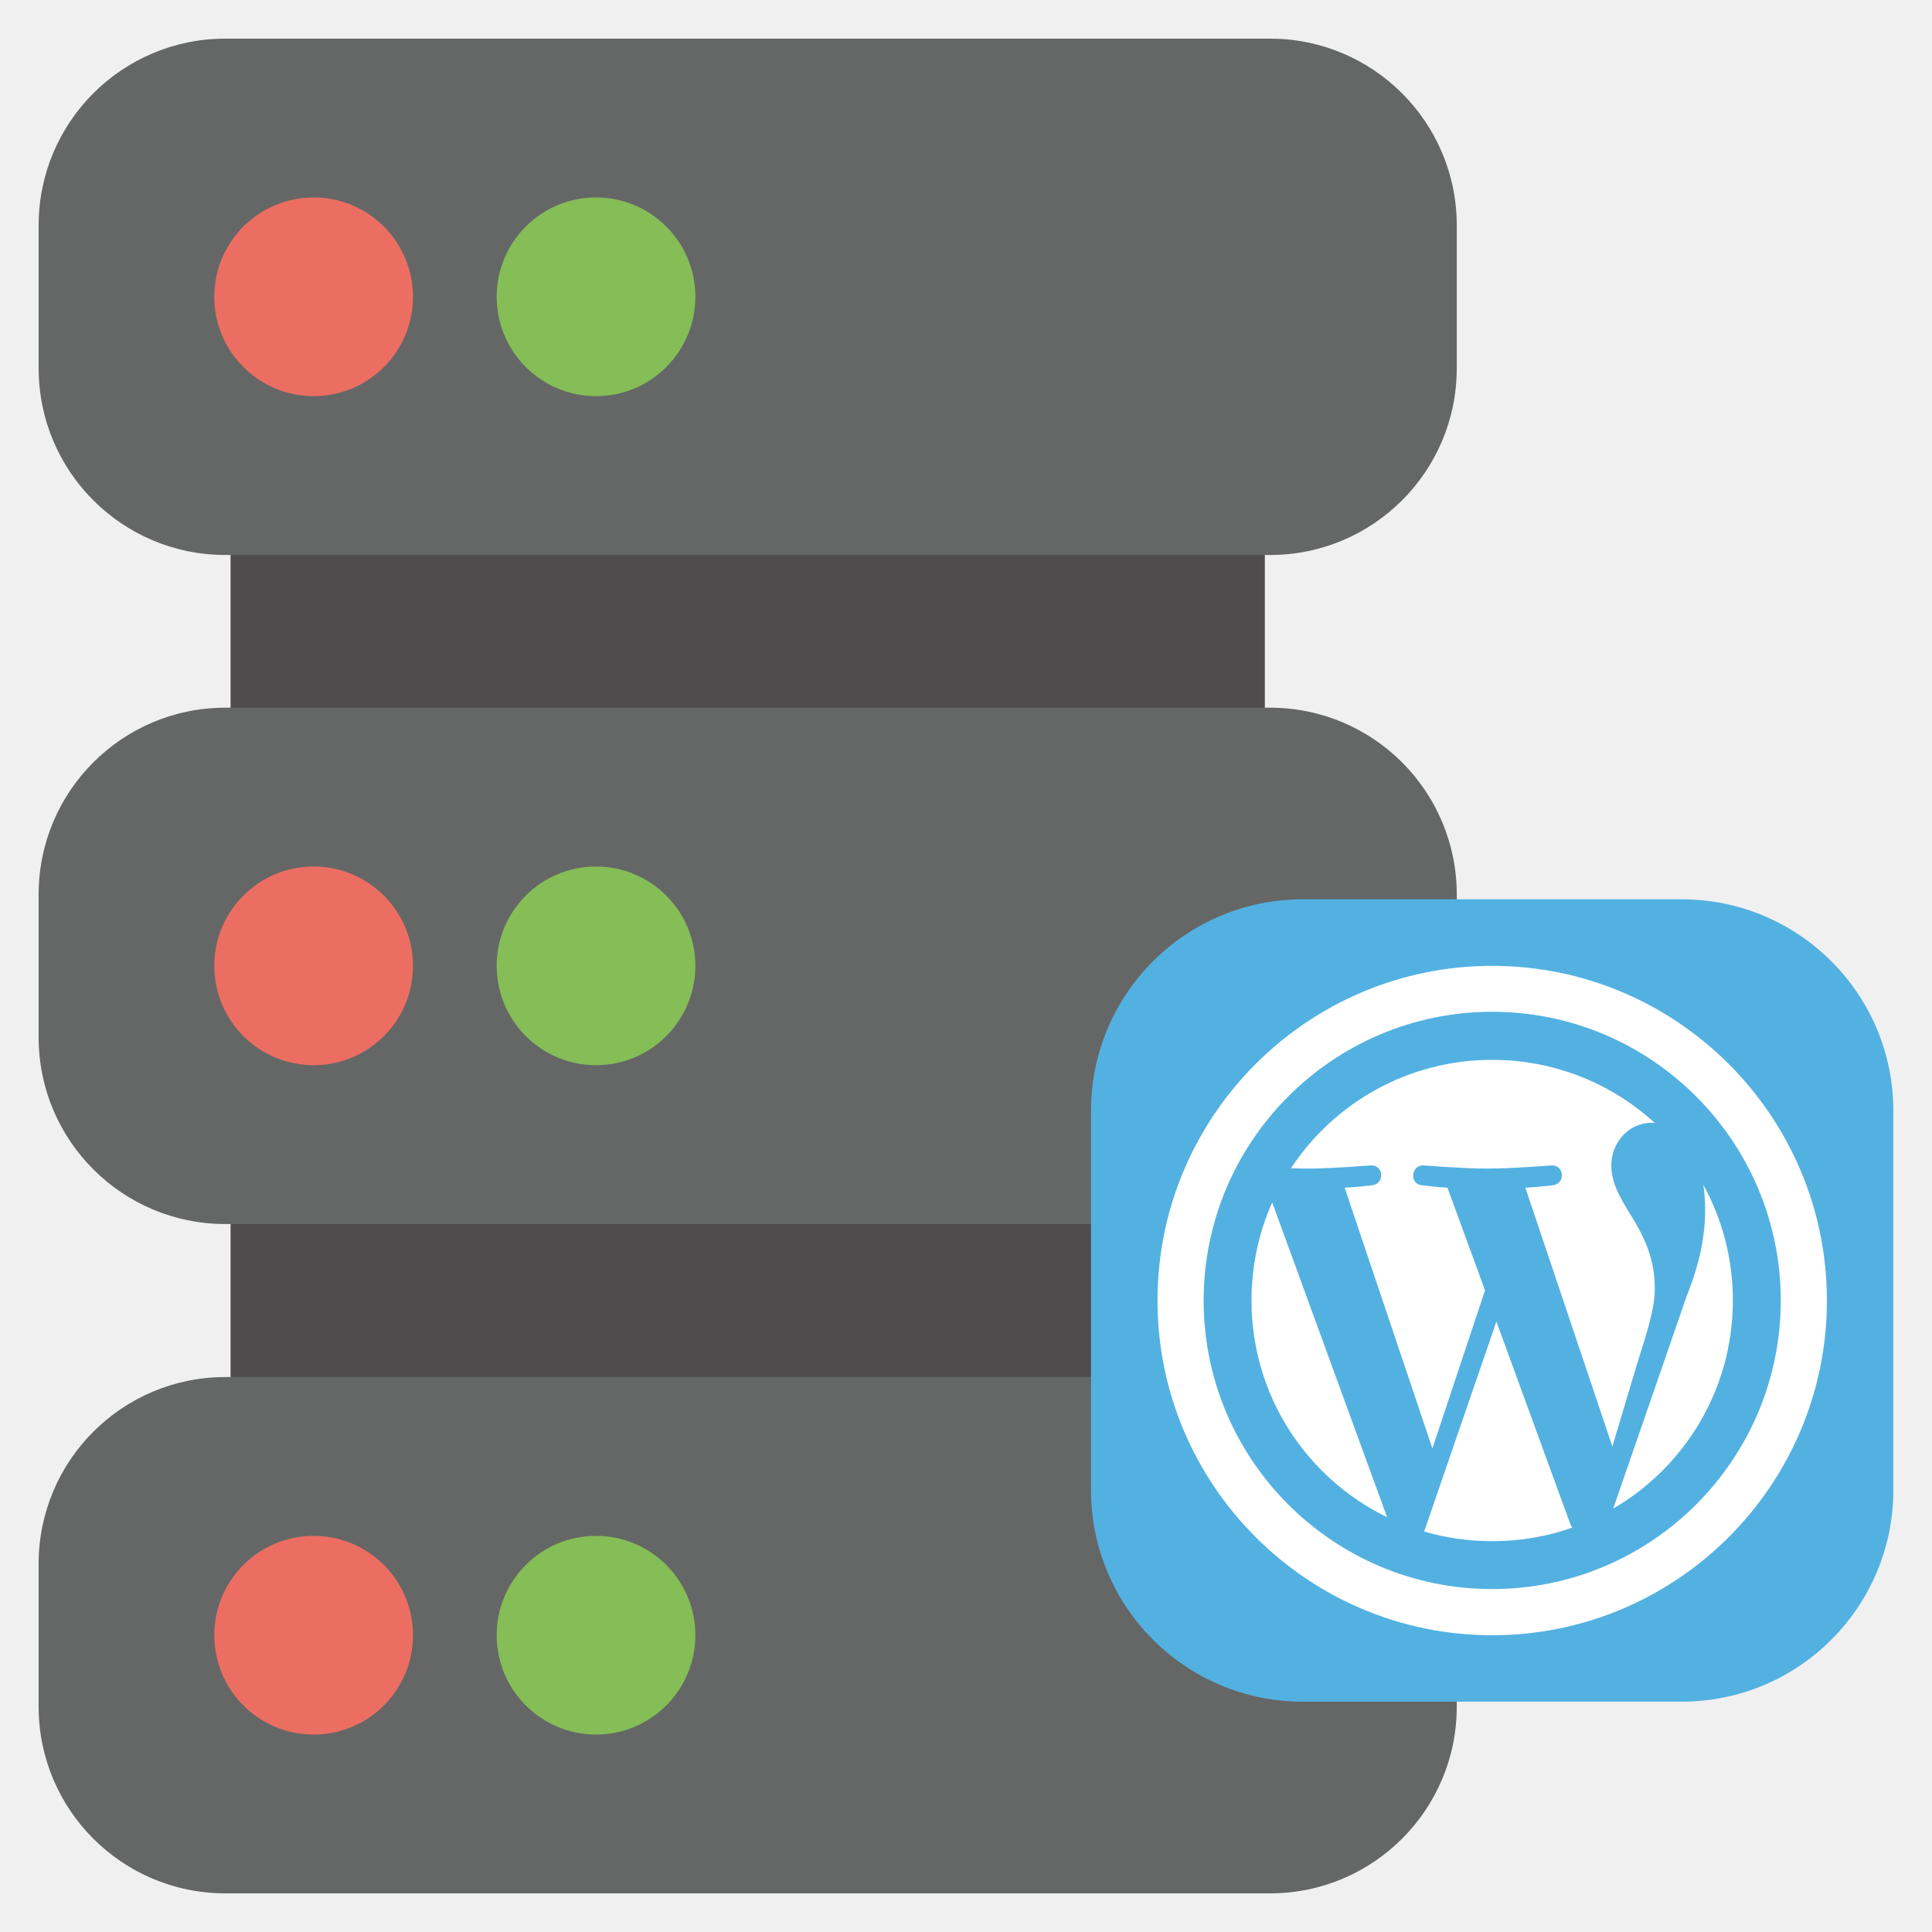
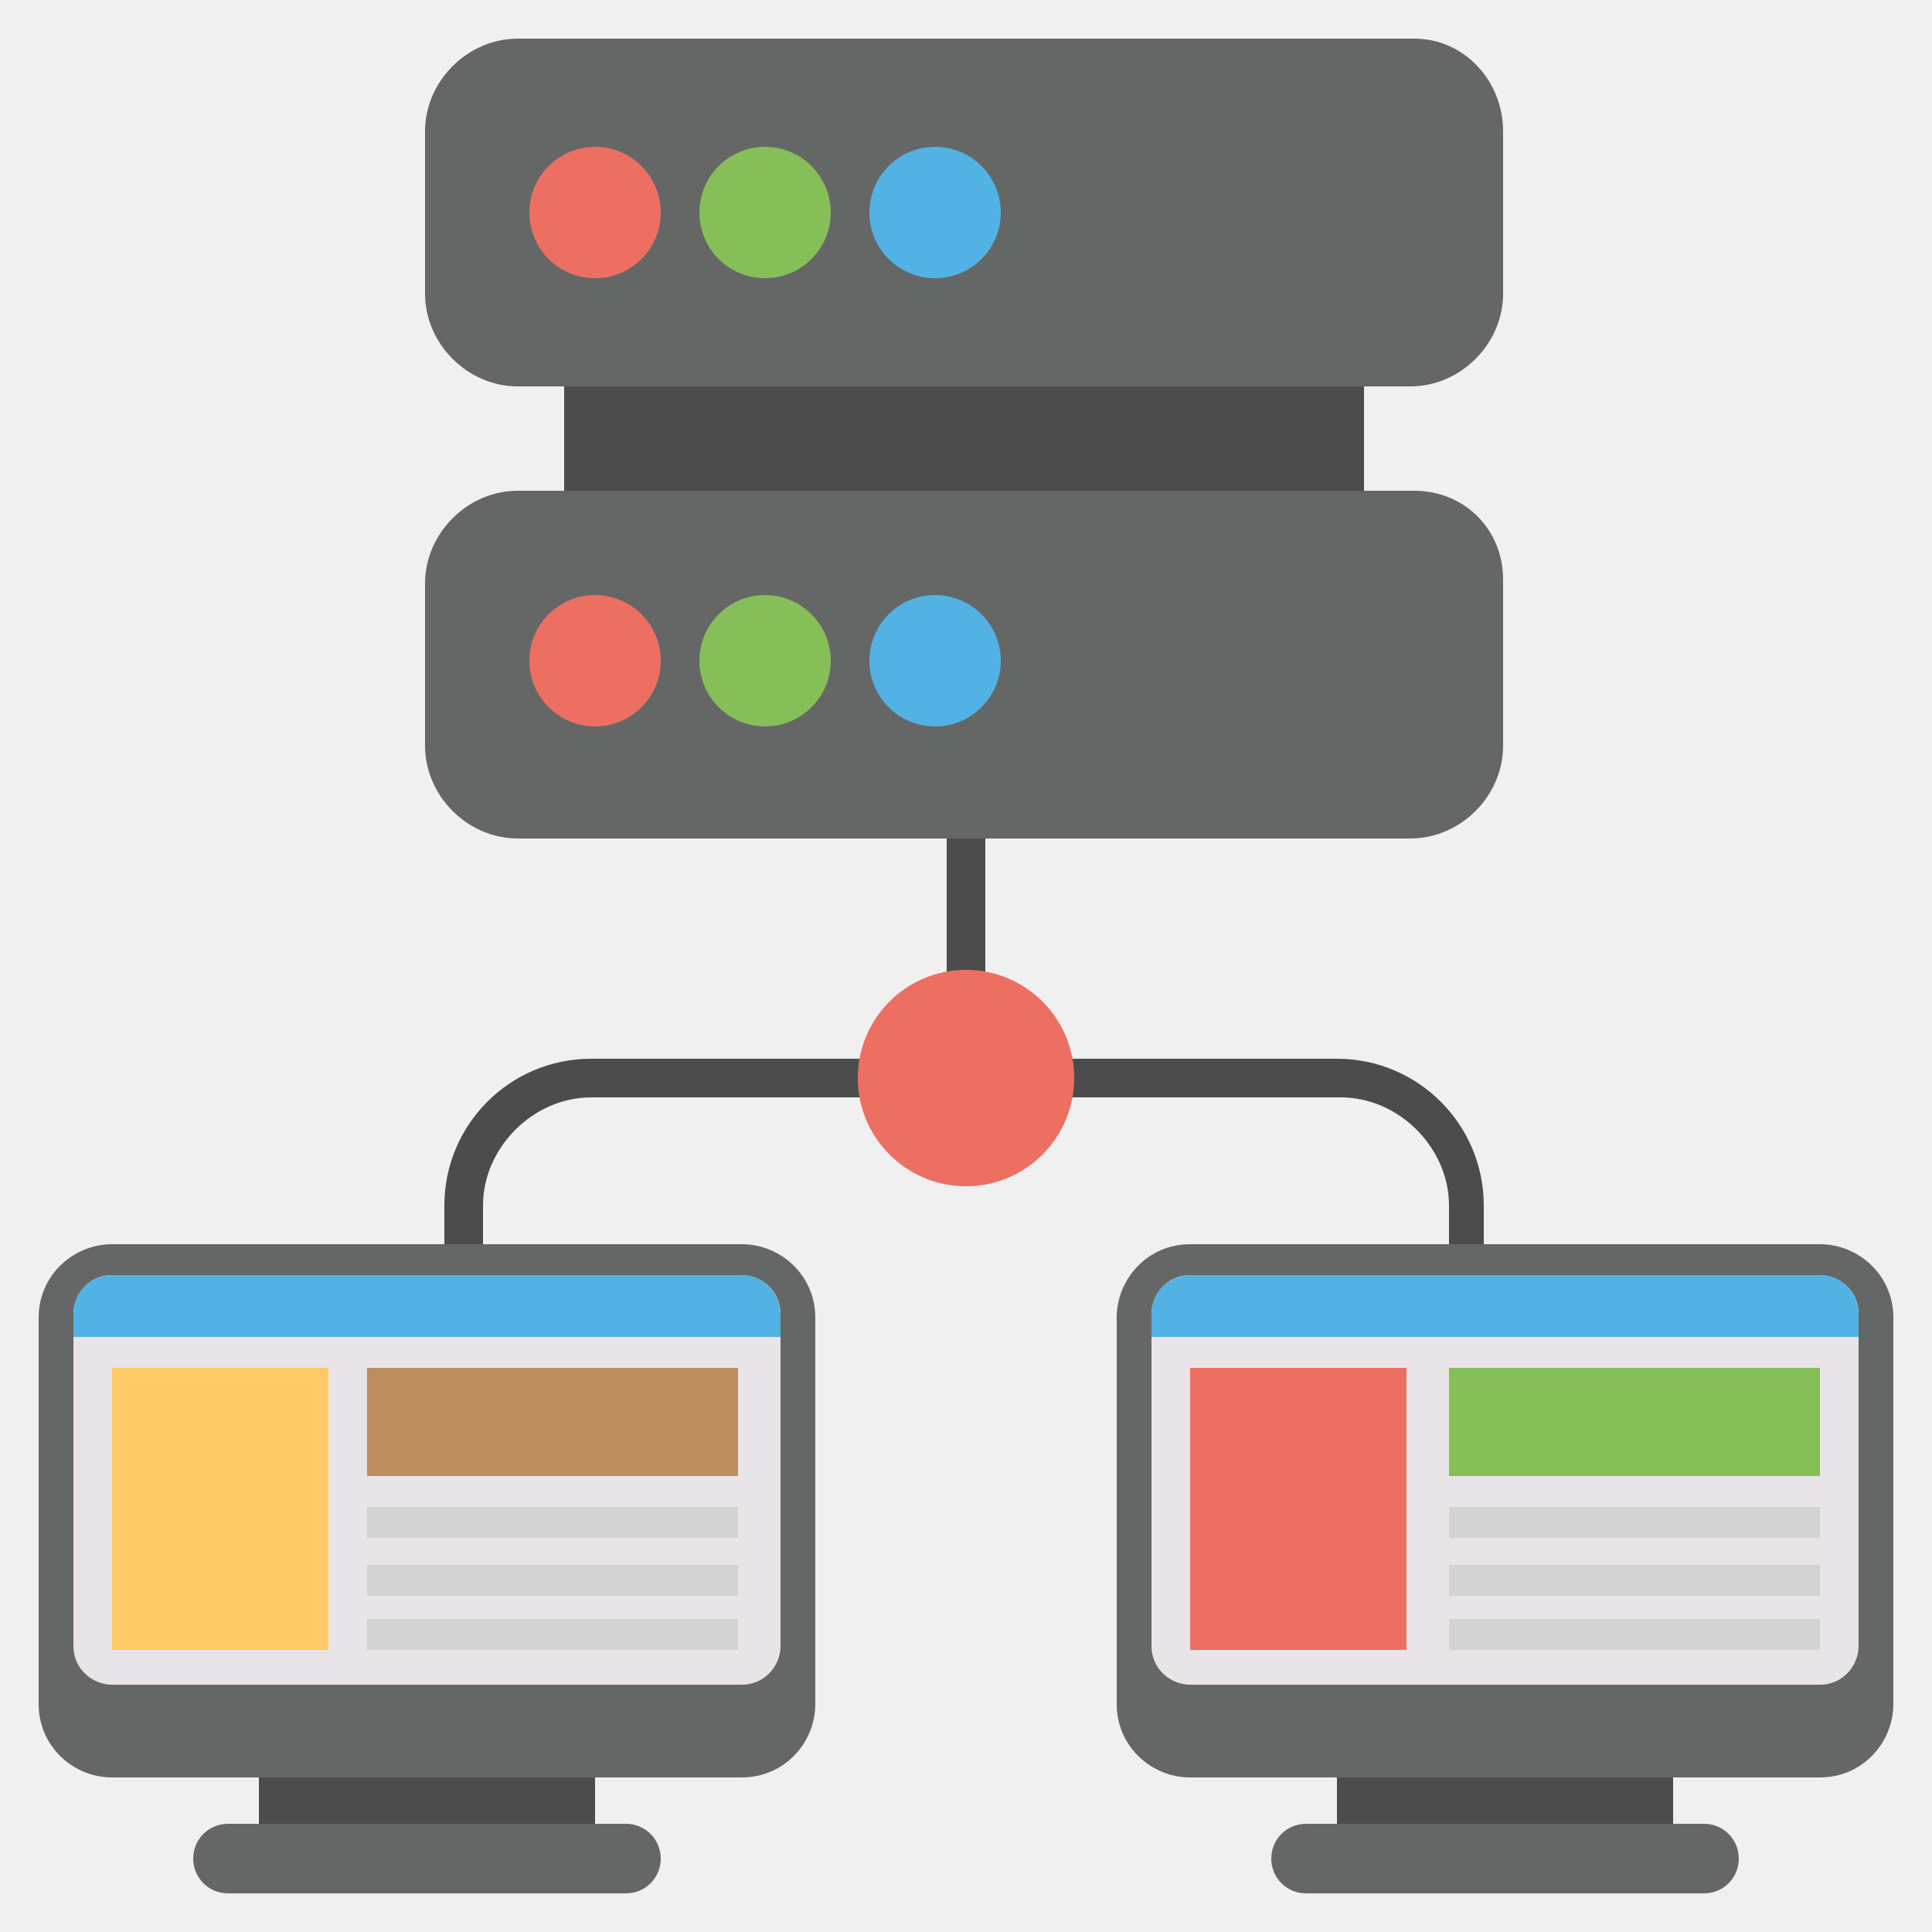
- <svg xmlns="http://www.w3.org/2000/svg" enable-background="new 0 0 50 50" id="Layer_1" version="1.1" viewBox="0 0 50 50" xml:space="preserve">
+ <svg xmlns="http://www.w3.org/2000/svg" id="Layer_1" style="enable-background:new 0 0 50 50;" version="1.1" viewBox="0 0 50 50" xml:space="preserve">
+   <style type="text/css">
+ 	.st0{fill:#4D4C4D;}
+ 	.st1{fill:#ED6F62;}
+ 	.st2{fill:#656766;}
+ 	.st3{fill:#E8E4E7;}
+ 	.st4{fill:#53B2E4;}
+ 	.st5{fill:#FFCA65;}
+ 	.st6{fill:#BC8D5D;}
+ 	.st7{fill:#D3D3D3;}
+ 	.st8{fill:#86BE57;}
+ </style>
+   <rect class="st0" height="4.5" width="20.7" x="14.6" y="9.4" />
+   <g>
+     <rect class="st0" height="10.7" width="1" x="24.5" y="17" />
+   </g>
+   <g>
+     <path class="st0" d="M38.5,36.3h-1v-5.1c0-1.5-1.3-2.8-2.8-2.8H15.3c-1.5,0-2.8,1.3-2.8,2.8v5.1h-1v-5.1c0-2.1,1.7-3.8,3.8-3.8   h19.3c2.1,0,3.8,1.7,3.8,3.8v5.1H38.5z" />
+   </g>
+   <circle class="st1" cx="25" cy="27.9" r="2.8" />
  <g>
    <g>
-       <rect fill="#4E4C4D" height="27.083" width="26.767" x="5.967" y="12.18" />
-       <g>
-         <path d="M32.869,35.638H5.831c-2.668,0-4.831,2.163-4.831,4.831v3.701     C1,46.837,3.163,49,5.831,49h27.039c2.668,0,4.831-2.163,4.831-4.831v-3.701     C37.7,37.801,35.537,35.638,32.869,35.638z" fill="#656766" />
-         <path d="M32.869,18.315H5.831c-2.668,0-4.831,2.163-4.831,4.831v3.701     c0,2.668,2.163,4.831,4.831,4.831h27.039c2.668,0,4.831-2.163,4.831-4.831v-3.701     C37.7,20.477,35.537,18.315,32.869,18.315z" fill="#656766" />
-       </g>
-       <path d="M32.869,1H5.831C3.163,1,1,3.163,1,5.831v3.701    c0,2.668,2.163,4.831,4.831,4.831h27.039c2.668,0,4.831-2.163,4.831-4.831V5.831    C37.7,3.163,35.537,1,32.869,1z" fill="#656766" />
-       <g>
-         <circle cx="8.117" cy="7.681" fill="#EC6E62" r="2.571" />
-         <circle cx="15.425" cy="7.681" fill="#85BD57" r="2.571" />
-       </g>
-       <g>
-         <circle cx="8.117" cy="24.996" fill="#EC6E62" r="2.571" />
-         <circle cx="15.425" cy="24.996" fill="#85BD57" r="2.571" />
-       </g>
-       <g>
-         <circle cx="8.117" cy="42.319" fill="#EC6E62" r="2.571" />
-         <circle cx="15.425" cy="42.319" fill="#85BD57" r="2.571" />
-       </g>
+       <rect class="st0" height="1.5" width="8.7" x="6.7" y="45.8" />
+       <path class="st2" d="M16.2,47.2H5.9c-0.5,0-0.9,0.4-0.9,0.9l0,0C5,48.6,5.4,49,5.9,49h10.3c0.5,0,0.9-0.4,0.9-0.9l0,0    C17.1,47.6,16.7,47.2,16.2,47.2z" />
+       <path class="st2" d="M19.2,32.2H2.9c-1,0-1.9,0.8-1.9,1.9v10C1,45.2,1.9,46,2.9,46h16.3c1.1,0,1.9-0.9,1.9-1.9v-10    C21.1,33,20.2,32.2,19.2,32.2z" />
    </g>
-     <path d="M43.522,44.039h-9.809c-3.025,0-5.478-2.452-5.478-5.478v-9.809   c0-3.025,2.452-5.478,5.478-5.478h9.809c3.025,0,5.478,2.452,5.478,5.478v9.809   C49,41.587,46.548,44.039,43.522,44.039z" fill="#53B1E2" />
+     <path class="st3" d="M2.9,43.6c-0.5,0-1-0.4-1-1V34c0-0.5,0.4-1,1-1h16.3c0.5,0,1,0.4,1,1v8.6c0,0.5-0.4,1-1,1H2.9z" />
+     <path class="st4" d="M20.2,34.6V34c0-0.5-0.4-1-1-1H2.9c-0.5,0-1,0.4-1,1v0.6H20.2z" />
+     <rect class="st5" height="7.3" width="5.6" x="2.9" y="35.4" />
+     <rect class="st6" height="2.8" width="9.6" x="9.5" y="35.4" />
+     <rect class="st7" height="0.8" width="9.6" x="9.5" y="39" />
+     <rect class="st7" height="0.8" width="9.6" x="9.5" y="40.5" />
+     <rect class="st7" height="0.8" width="9.6" x="9.5" y="41.9" />
    <g>
-       <path d="M38.618,24.996c-4.776,0-8.662,3.886-8.662,8.662c0,4.776,3.886,8.662,8.662,8.662    c4.776,0,8.662-3.886,8.662-8.662C47.28,28.882,43.394,24.996,38.618,24.996z M38.618,26.185    c4.119,0,7.468,3.353,7.468,7.472c0,4.119-3.348,7.468-7.468,7.468    c-4.119,0-7.468-3.348-7.468-7.468C31.151,29.539,34.499,26.185,38.618,26.185z M38.618,27.429    c-2.177,0-4.093,1.114-5.207,2.805c0.146,0.005,0.287,0.009,0.404,0.009    c0.652,0,1.657-0.082,1.657-0.082c0.336-0.02,0.376,0.473,0.041,0.513c0,0-0.337,0.044-0.713,0.064    l2.27,6.746l1.362-4.09l-0.972-2.656c-0.336-0.02-0.654-0.064-0.654-0.064    c-0.336-0.02-0.295-0.533,0.041-0.513c0,0,1.027,0.082,1.639,0.082c0.651,0,1.662-0.082,1.662-0.082    c0.336-0.02,0.377,0.473,0.041,0.513c0,0-0.338,0.044-0.713,0.064l2.252,6.696l0.622-2.079    c0.269-0.862,0.476-1.478,0.476-2.011c0-0.77-0.276-1.306-0.513-1.721    c-0.316-0.514-0.613-0.948-0.613-1.462c0-0.573,0.432-1.103,1.044-1.103    c0.027,0,0.055,0.003,0.082,0.004C41.718,28.047,40.24,27.429,38.618,27.429z M44.084,30.666    c0.027,0.198,0.045,0.415,0.045,0.645c0,0.632-0.121,1.34-0.477,2.229l-1.902,5.502    c1.852-1.08,3.096-3.085,3.096-5.384C44.847,32.574,44.57,31.553,44.084,30.666z M32.925,31.12    c-0.346,0.775-0.536,1.634-0.536,2.538c0,2.466,1.431,4.597,3.509,5.607L32.925,31.12z     M38.727,34.202l-1.87,5.434c0.558,0.164,1.15,0.25,1.761,0.25c0.725,0,1.423-0.122,2.07-0.35    c-0.016-0.027-0.033-0.055-0.045-0.086L38.727,34.202z" fill="#FFFFFF" />
+       <rect class="st0" height="1.5" width="8.7" x="34.6" y="45.8" />
+       <path class="st2" d="M44.1,47.2H33.8c-0.5,0-0.9,0.4-0.9,0.9l0,0c0,0.5,0.4,0.9,0.9,0.9h10.3c0.5,0,0.9-0.4,0.9-0.9l0,0    C45,47.6,44.6,47.2,44.1,47.2z" />
+       <path class="st2" d="M47.1,32.2H30.8c-1.1,0-1.9,0.9-1.9,1.9v10c0,1.1,0.9,1.9,1.9,1.9h16.3c1.1,0,1.9-0.9,1.9-1.9v-10    C49,33,48.1,32.2,47.1,32.2z" />
    </g>
+     <path class="st3" d="M30.8,43.6c-0.5,0-1-0.4-1-1V34c0-0.5,0.4-1,1-1h16.3c0.5,0,1,0.4,1,1v8.6c0,0.5-0.4,1-1,1H30.8z" />
+     <path class="st4" d="M48.1,34.6V34c0-0.5-0.4-1-1-1H30.8c-0.5,0-1,0.4-1,1v0.6H48.1z" />
+     <rect class="st1" height="7.3" width="5.6" x="30.8" y="35.4" />
+     <rect class="st8" height="2.8" width="9.6" x="37.5" y="35.4" />
+     <rect class="st7" height="0.8" width="9.6" x="37.5" y="39" />
+     <rect class="st7" height="0.8" width="9.6" x="37.5" y="40.5" />
+     <rect class="st7" height="0.8" width="9.6" x="37.5" y="41.9" />
+   </g>
+   <path class="st2" d="M36.6,1H13.4C12.1,1,11,2.1,11,3.4v4.2c0,1.3,1.1,2.4,2.4,2.4h23.1c1.3,0,2.4-1.1,2.4-2.4V3.4  C38.9,2.1,37.9,1,36.6,1z" />
+   <g>
+     <circle class="st1" cx="15.4" cy="5.5" r="1.7" />
+     <circle class="st8" cx="19.8" cy="5.5" r="1.7" />
+     <circle class="st4" cx="24.2" cy="5.5" r="1.7" />
+   </g>
+   <path class="st2" d="M36.6,12.7H13.4c-1.3,0-2.4,1.1-2.4,2.4v4.2c0,1.3,1.1,2.4,2.4,2.4h23.1c1.3,0,2.4-1.1,2.4-2.4V15  C38.9,13.7,37.9,12.7,36.6,12.7z" />
+   <g>
+     <circle class="st1" cx="15.4" cy="17.1" r="1.7" />
+     <circle class="st8" cx="19.8" cy="17.1" r="1.7" />
+     <circle class="st4" cx="24.2" cy="17.1" r="1.7" />
  </g>
</svg>
